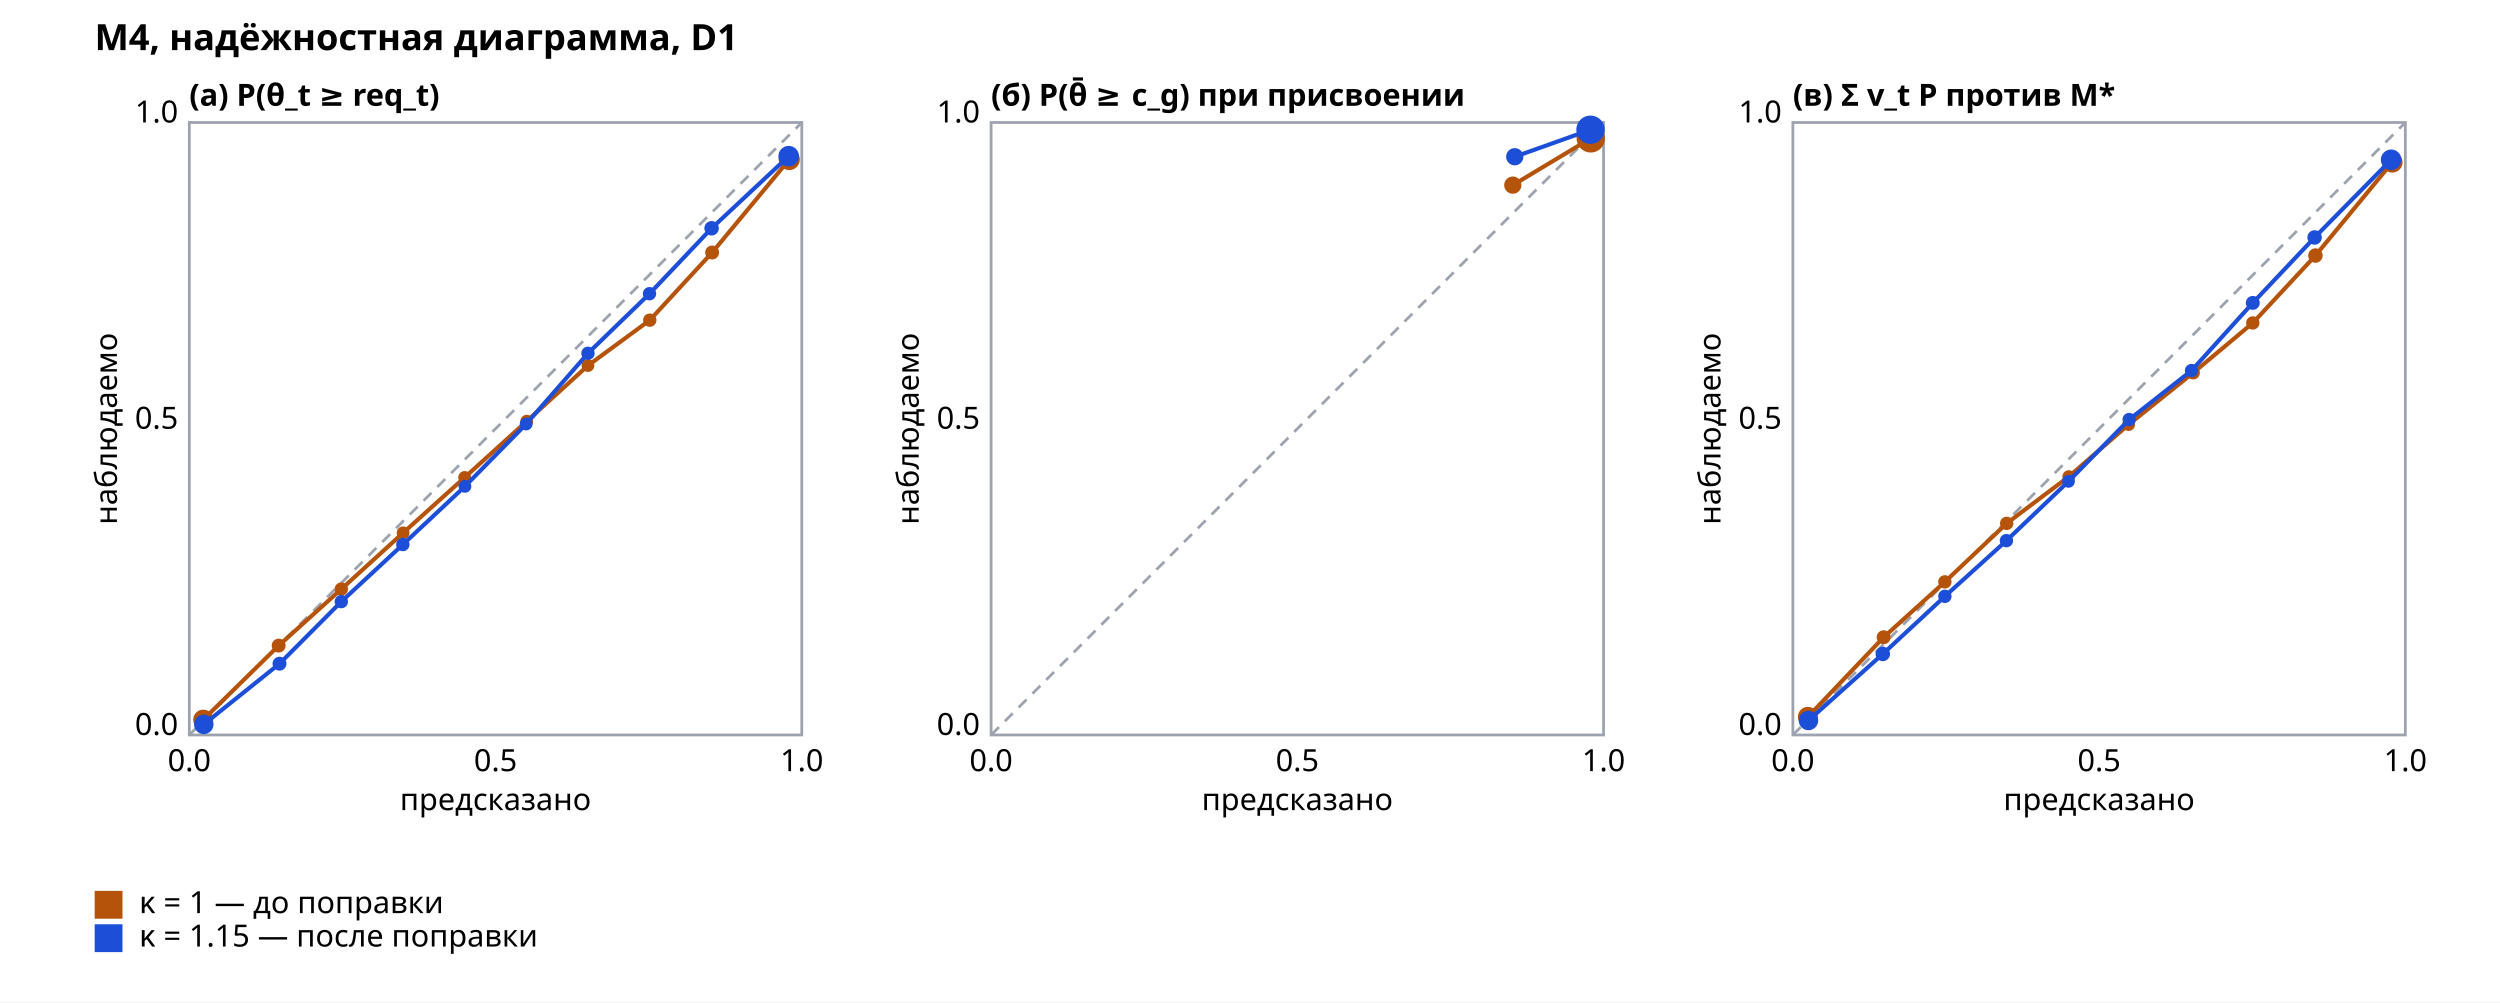
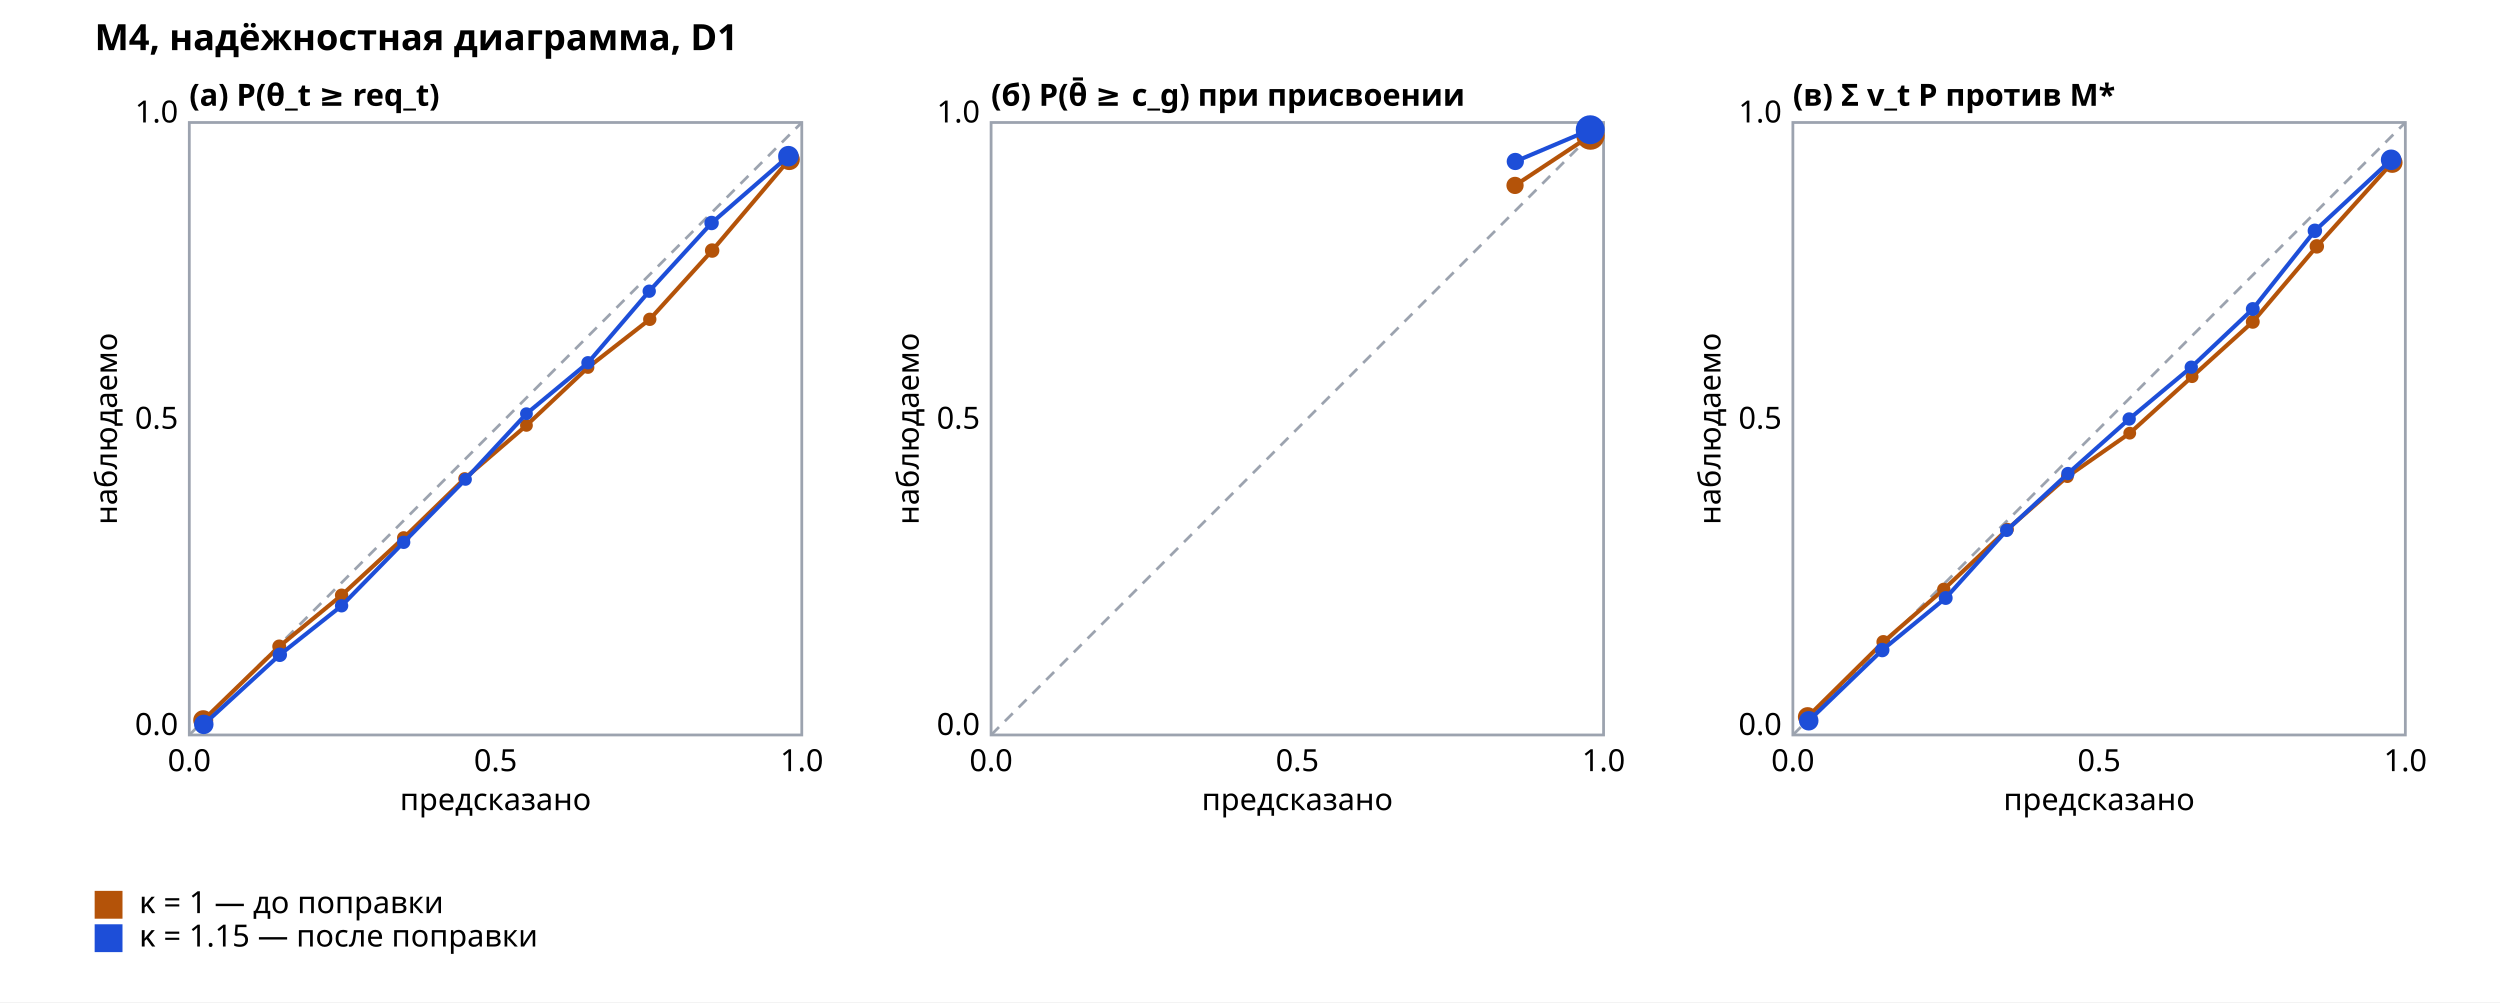
<svg xmlns="http://www.w3.org/2000/svg" width="898" height="360" viewBox="0 0 898 360" font-family="sans-serif" font-size="11">
  <rect width="898" height="360" fill="#ffffff" />
  <text x="34" y="18" font-size="13" font-weight="bold">M4, надёжностная диаграмма, D1</text>
  <text x="68" y="38" font-weight="bold">(а) P(θ_t ≥ req_t)</text>
  <rect x="68" y="44" width="220" height="220" fill="none" stroke="#9ca3af" />
  <text x="68.0" y="277.0" text-anchor="middle">0.0</text>
  <text x="64.0" y="264.0" text-anchor="end">0.0</text>
  <text x="178.0" y="277.0" text-anchor="middle">0.5</text>
  <text x="64.0" y="154.0" text-anchor="end">0.5</text>
  <text x="288.0" y="277.0" text-anchor="middle">1.0</text>
  <text x="64.0" y="44.0" text-anchor="end">1.0</text>
  <line x1="68.0" y1="264.0" x2="288.0" y2="44.0" stroke="#9ca3af" stroke-dasharray="4 3" />
  <text x="178.0" y="291.0" text-anchor="middle">предсказано</text>
  <text x="42.0" y="154.0" text-anchor="middle" transform="rotate(-90 42.0 154.0)">наблюдаемо</text>
-   <polyline fill="none" stroke="#b45309" stroke-width="1.5" points="73.0,258.5 100.1,231.9 122.6,211.6 144.8,191.4 166.9,171.5 189.2,151.3 211.2,131.3 233.4,115.0 255.8,90.7 283.5,57.3" />
-   <circle cx="73.0" cy="258.5" r="3.6" fill="#b45309" />
-   <circle cx="100.1" cy="231.9" r="2.5" fill="#b45309" />
-   <circle cx="122.6" cy="211.6" r="2.4" fill="#b45309" />
-   <circle cx="144.8" cy="191.4" r="2.3" fill="#b45309" />
-   <circle cx="166.9" cy="171.5" r="2.3" fill="#b45309" />
-   <circle cx="189.2" cy="151.3" r="2.3" fill="#b45309" />
-   <circle cx="211.2" cy="131.3" r="2.3" fill="#b45309" />
-   <circle cx="233.4" cy="115.0" r="2.4" fill="#b45309" />
-   <circle cx="255.8" cy="90.7" r="2.5" fill="#b45309" />
+   <polyline fill="none" stroke="#b45309" stroke-width="1.5" points="73.0,258.7 100.3,232.2 122.7,213.8 145.0,193.2 166.9,171.9 189.1,152.8 211.2,132.0 233.4,114.7 255.8,90.0 283.5,57.3" />
+   <circle cx="73.0" cy="258.7" r="3.6" fill="#b45309" />
+   <circle cx="100.3" cy="232.2" r="2.5" fill="#b45309" />
+   <circle cx="122.7" cy="213.8" r="2.4" fill="#b45309" />
+   <circle cx="145.0" cy="193.2" r="2.4" fill="#b45309" />
+   <circle cx="166.9" cy="171.9" r="2.3" fill="#b45309" />
+   <circle cx="189.1" cy="152.8" r="2.3" fill="#b45309" />
+   <circle cx="211.2" cy="132.0" r="2.3" fill="#b45309" />
+   <circle cx="233.4" cy="114.7" r="2.4" fill="#b45309" />
+   <circle cx="255.8" cy="90.0" r="2.6" fill="#b45309" />
  <circle cx="283.5" cy="57.3" r="3.8" fill="#b45309" />
-   <polyline fill="none" stroke="#1d4ed8" stroke-width="1.5" points="73.2,260.2 100.4,238.4 122.6,216.1 144.7,195.6 167.0,174.7 189.0,152.3 211.2,126.9 233.3,105.5 255.6,82.0 283.3,56.1" />
+   <polyline fill="none" stroke="#1d4ed8" stroke-width="1.5" points="73.2,260.2 100.5,235.2 122.7,217.6 145.0,194.8 167.2,172.2 189.1,148.6 211.2,130.3 233.2,104.6 255.6,80.1 283.2,56.1" />
  <circle cx="73.2" cy="260.2" r="3.5" fill="#1d4ed8" />
-   <circle cx="100.4" cy="238.4" r="2.5" fill="#1d4ed8" />
-   <circle cx="122.6" cy="216.1" r="2.4" fill="#1d4ed8" />
-   <circle cx="144.7" cy="195.6" r="2.4" fill="#1d4ed8" />
-   <circle cx="167.0" cy="174.7" r="2.3" fill="#1d4ed8" />
-   <circle cx="189.0" cy="152.3" r="2.3" fill="#1d4ed8" />
-   <circle cx="211.2" cy="126.9" r="2.4" fill="#1d4ed8" />
-   <circle cx="233.3" cy="105.5" r="2.4" fill="#1d4ed8" />
-   <circle cx="255.6" cy="82.0" r="2.6" fill="#1d4ed8" />
-   <circle cx="283.3" cy="56.1" r="3.7" fill="#1d4ed8" />
+   <circle cx="100.5" cy="235.2" r="2.6" fill="#1d4ed8" />
+   <circle cx="122.7" cy="217.6" r="2.4" fill="#1d4ed8" />
+   <circle cx="145.0" cy="194.8" r="2.4" fill="#1d4ed8" />
+   <circle cx="167.2" cy="172.2" r="2.3" fill="#1d4ed8" />
+   <circle cx="189.1" cy="148.6" r="2.3" fill="#1d4ed8" />
+   <circle cx="211.2" cy="130.3" r="2.4" fill="#1d4ed8" />
+   <circle cx="233.2" cy="104.6" r="2.4" fill="#1d4ed8" />
+   <circle cx="255.6" cy="80.1" r="2.6" fill="#1d4ed8" />
+   <circle cx="283.2" cy="56.1" r="3.7" fill="#1d4ed8" />
  <text x="356" y="38" font-weight="bold">(б) P(θ̄ ≥ c_g) при присвоении</text>
  <rect x="356" y="44" width="220" height="220" fill="none" stroke="#9ca3af" />
  <text x="356.0" y="277.0" text-anchor="middle">0.0</text>
  <text x="352.0" y="264.0" text-anchor="end">0.0</text>
  <text x="466.0" y="277.0" text-anchor="middle">0.5</text>
  <text x="352.0" y="154.0" text-anchor="end">0.5</text>
  <text x="576.0" y="277.0" text-anchor="middle">1.0</text>
  <text x="352.0" y="44.0" text-anchor="end">1.0</text>
  <line x1="356.0" y1="264.0" x2="576.0" y2="44.0" stroke="#9ca3af" stroke-dasharray="4 3" />
  <text x="466.0" y="291.0" text-anchor="middle">предсказано</text>
  <text x="330.0" y="154.0" text-anchor="middle" transform="rotate(-90 330.0 154.0)">наблюдаемо</text>
-   <polyline fill="none" stroke="#b45309" stroke-width="1.5" points="543.4,66.5 571.4,49.7" />
-   <circle cx="543.4" cy="66.5" r="3.1" fill="#b45309" />
-   <circle cx="571.4" cy="49.7" r="5.1" fill="#b45309" />
-   <polyline fill="none" stroke="#1d4ed8" stroke-width="1.5" points="544.1,56.3 571.3,46.6" />
-   <circle cx="544.1" cy="56.3" r="3.1" fill="#1d4ed8" />
-   <circle cx="571.3" cy="46.6" r="5.1" fill="#1d4ed8" />
+   <polyline fill="none" stroke="#b45309" stroke-width="1.5" points="544.2,66.6 571.3,48.7" />
+   <circle cx="544.2" cy="66.6" r="3.1" fill="#b45309" />
+   <circle cx="571.3" cy="48.7" r="5.1" fill="#b45309" />
+   <polyline fill="none" stroke="#1d4ed8" stroke-width="1.5" points="544.3,58.0 571.2,46.6" />
+   <circle cx="544.3" cy="58.0" r="3.1" fill="#1d4ed8" />
+   <circle cx="571.2" cy="46.6" r="5.2" fill="#1d4ed8" />
  <text x="644" y="38" font-weight="bold">(в) Σ v_t P против M*</text>
  <rect x="644" y="44" width="220" height="220" fill="none" stroke="#9ca3af" />
  <text x="644.0" y="277.0" text-anchor="middle">0.0</text>
  <text x="640.0" y="264.0" text-anchor="end">0.0</text>
  <text x="754.0" y="277.0" text-anchor="middle">0.5</text>
  <text x="640.0" y="154.0" text-anchor="end">0.5</text>
  <text x="864.0" y="277.0" text-anchor="middle">1.0</text>
  <text x="640.0" y="44.0" text-anchor="end">1.0</text>
  <line x1="644.0" y1="264.0" x2="864.0" y2="44.0" stroke="#9ca3af" stroke-dasharray="4 3" />
  <text x="754.0" y="291.0" text-anchor="middle">предсказано</text>
  <text x="618.0" y="154.0" text-anchor="middle" transform="rotate(-90 618.0 154.0)">наблюдаемо</text>
-   <polyline fill="none" stroke="#b45309" stroke-width="1.5" points="649.4,257.5 676.6,228.9 698.6,209.0 720.8,188.0 743.1,171.2 764.6,152.5 787.8,133.9 809.2,116.0 831.7,91.8 859.3,58.3" />
-   <circle cx="649.4" cy="257.5" r="3.6" fill="#b45309" />
-   <circle cx="676.6" cy="228.9" r="2.5" fill="#b45309" />
-   <circle cx="698.6" cy="209.0" r="2.4" fill="#b45309" />
-   <circle cx="720.8" cy="188.0" r="2.4" fill="#b45309" />
-   <circle cx="743.1" cy="171.2" r="2.3" fill="#b45309" />
-   <circle cx="764.6" cy="152.5" r="2.3" fill="#b45309" />
-   <circle cx="787.8" cy="133.9" r="2.4" fill="#b45309" />
-   <circle cx="809.2" cy="116.0" r="2.4" fill="#b45309" />
-   <circle cx="831.7" cy="91.8" r="2.6" fill="#b45309" />
-   <circle cx="859.3" cy="58.3" r="3.7" fill="#b45309" />
-   <polyline fill="none" stroke="#1d4ed8" stroke-width="1.5" points="649.6,258.8 676.3,234.9 698.6,214.2 720.7,194.2 743.0,172.9 764.8,150.7 787.2,133.1 809.2,108.8 831.4,85.3 858.9,57.4" />
-   <circle cx="649.6" cy="258.8" r="3.5" fill="#1d4ed8" />
-   <circle cx="676.3" cy="234.9" r="2.6" fill="#1d4ed8" />
-   <circle cx="698.6" cy="214.2" r="2.4" fill="#1d4ed8" />
-   <circle cx="720.7" cy="194.2" r="2.4" fill="#1d4ed8" />
-   <circle cx="743.0" cy="172.9" r="2.3" fill="#1d4ed8" />
-   <circle cx="764.8" cy="150.7" r="2.4" fill="#1d4ed8" />
-   <circle cx="787.2" cy="133.1" r="2.4" fill="#1d4ed8" />
-   <circle cx="809.2" cy="108.8" r="2.5" fill="#1d4ed8" />
-   <circle cx="831.4" cy="85.3" r="2.6" fill="#1d4ed8" />
+   <polyline fill="none" stroke="#b45309" stroke-width="1.5" points="649.3,257.5 676.5,230.6 698.2,211.7 721.1,190.1 742.6,171.2 765.0,155.6 787.4,135.3 809.2,115.6 832.2,88.5 859.3,58.4" />
+   <circle cx="649.3" cy="257.5" r="3.5" fill="#b45309" />
+   <circle cx="676.5" cy="230.6" r="2.5" fill="#b45309" />
+   <circle cx="698.2" cy="211.7" r="2.4" fill="#b45309" />
+   <circle cx="721.1" cy="190.1" r="2.3" fill="#b45309" />
+   <circle cx="742.6" cy="171.2" r="2.3" fill="#b45309" />
+   <circle cx="765.0" cy="155.6" r="2.3" fill="#b45309" />
+   <circle cx="787.4" cy="135.3" r="2.3" fill="#b45309" />
+   <circle cx="809.2" cy="115.6" r="2.5" fill="#b45309" />
+   <circle cx="832.2" cy="88.5" r="2.6" fill="#b45309" />
+   <circle cx="859.3" cy="58.4" r="3.7" fill="#b45309" />
+   <polyline fill="none" stroke="#1d4ed8" stroke-width="1.5" points="649.7,258.9 676.1,233.5 698.9,214.8 720.8,190.5 742.8,170.1 764.8,150.5 787.1,131.9 809.2,111.0 831.5,82.9 858.9,57.4" />
+   <circle cx="649.7" cy="258.9" r="3.5" fill="#1d4ed8" />
+   <circle cx="676.1" cy="233.5" r="2.6" fill="#1d4ed8" />
+   <circle cx="698.9" cy="214.8" r="2.5" fill="#1d4ed8" />
+   <circle cx="720.8" cy="190.5" r="2.4" fill="#1d4ed8" />
+   <circle cx="742.8" cy="170.1" r="2.4" fill="#1d4ed8" />
+   <circle cx="764.8" cy="150.5" r="2.4" fill="#1d4ed8" />
+   <circle cx="787.1" cy="131.9" r="2.4" fill="#1d4ed8" />
+   <circle cx="809.2" cy="111.0" r="2.5" fill="#1d4ed8" />
+   <circle cx="831.5" cy="82.9" r="2.6" fill="#1d4ed8" />
  <circle cx="858.9" cy="57.4" r="3.7" fill="#1d4ed8" />
  <rect x="34" y="320" width="10" height="10" fill="#b45309" />
  <text x="50" y="328">κ = 1 — до поправки</text>
  <rect x="34" y="332" width="10" height="10" fill="#1d4ed8" />
  <text x="50" y="340">κ = 1.15 — после поправки</text>
</svg>
